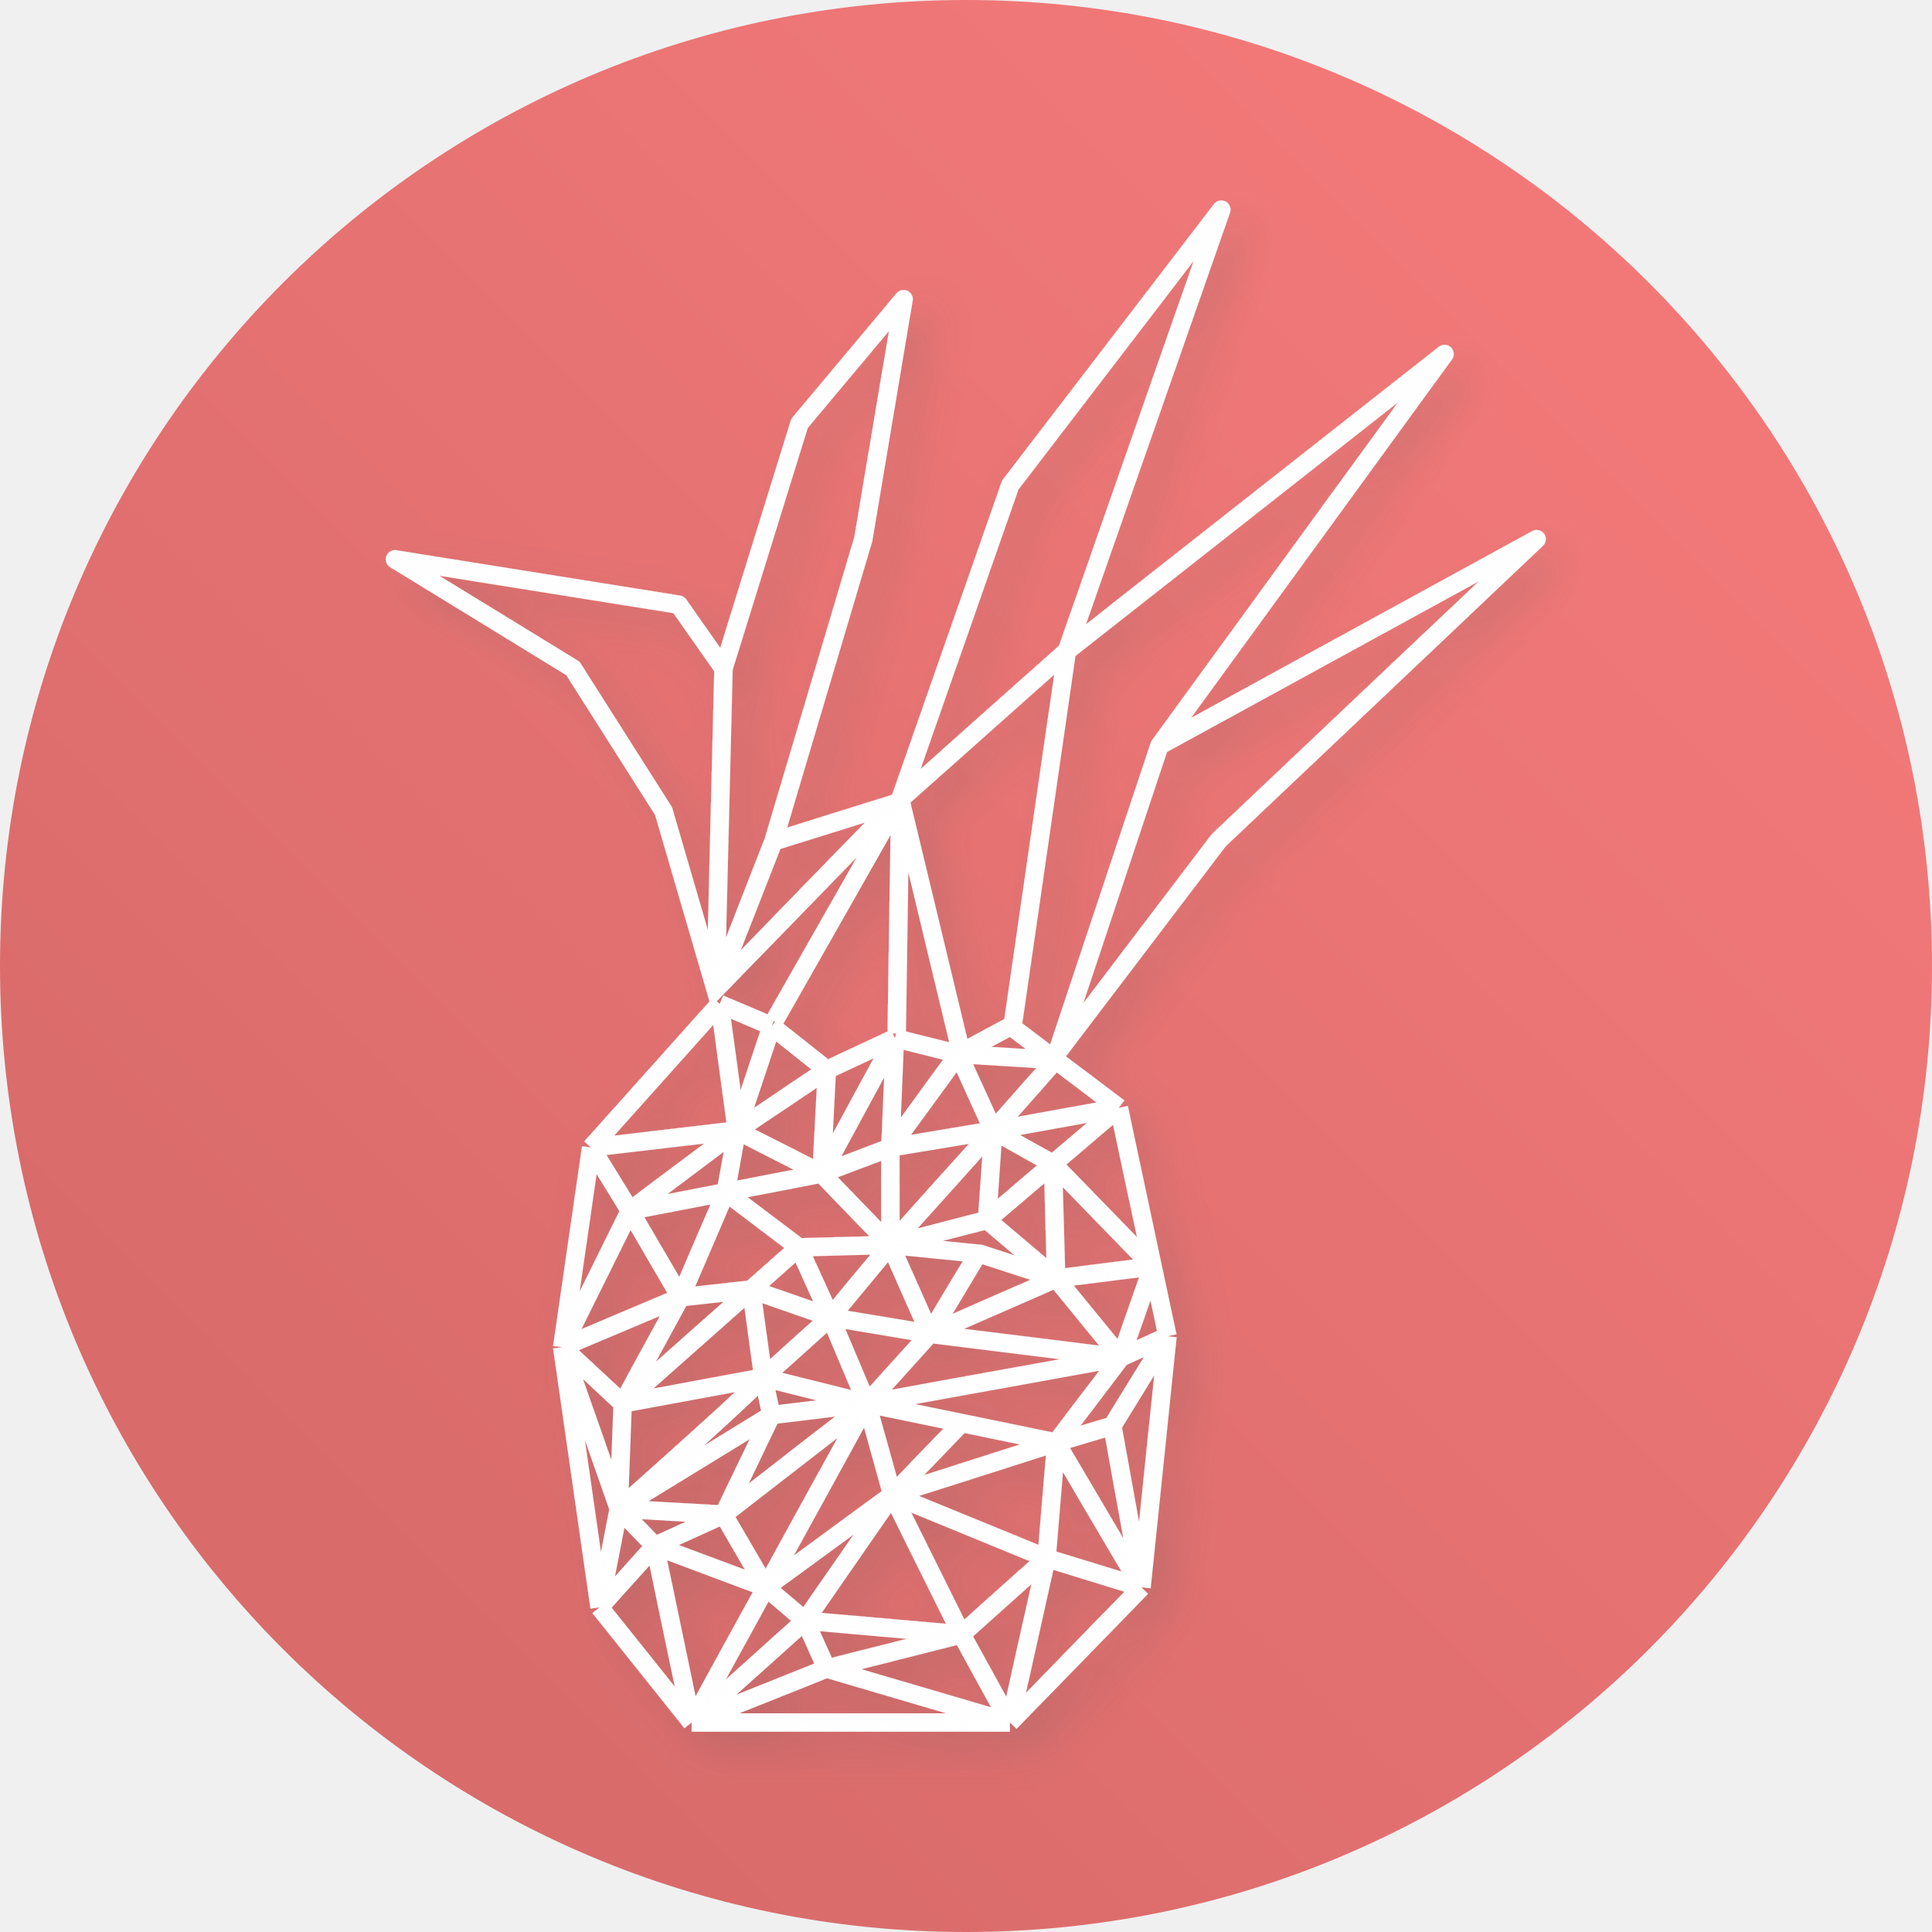
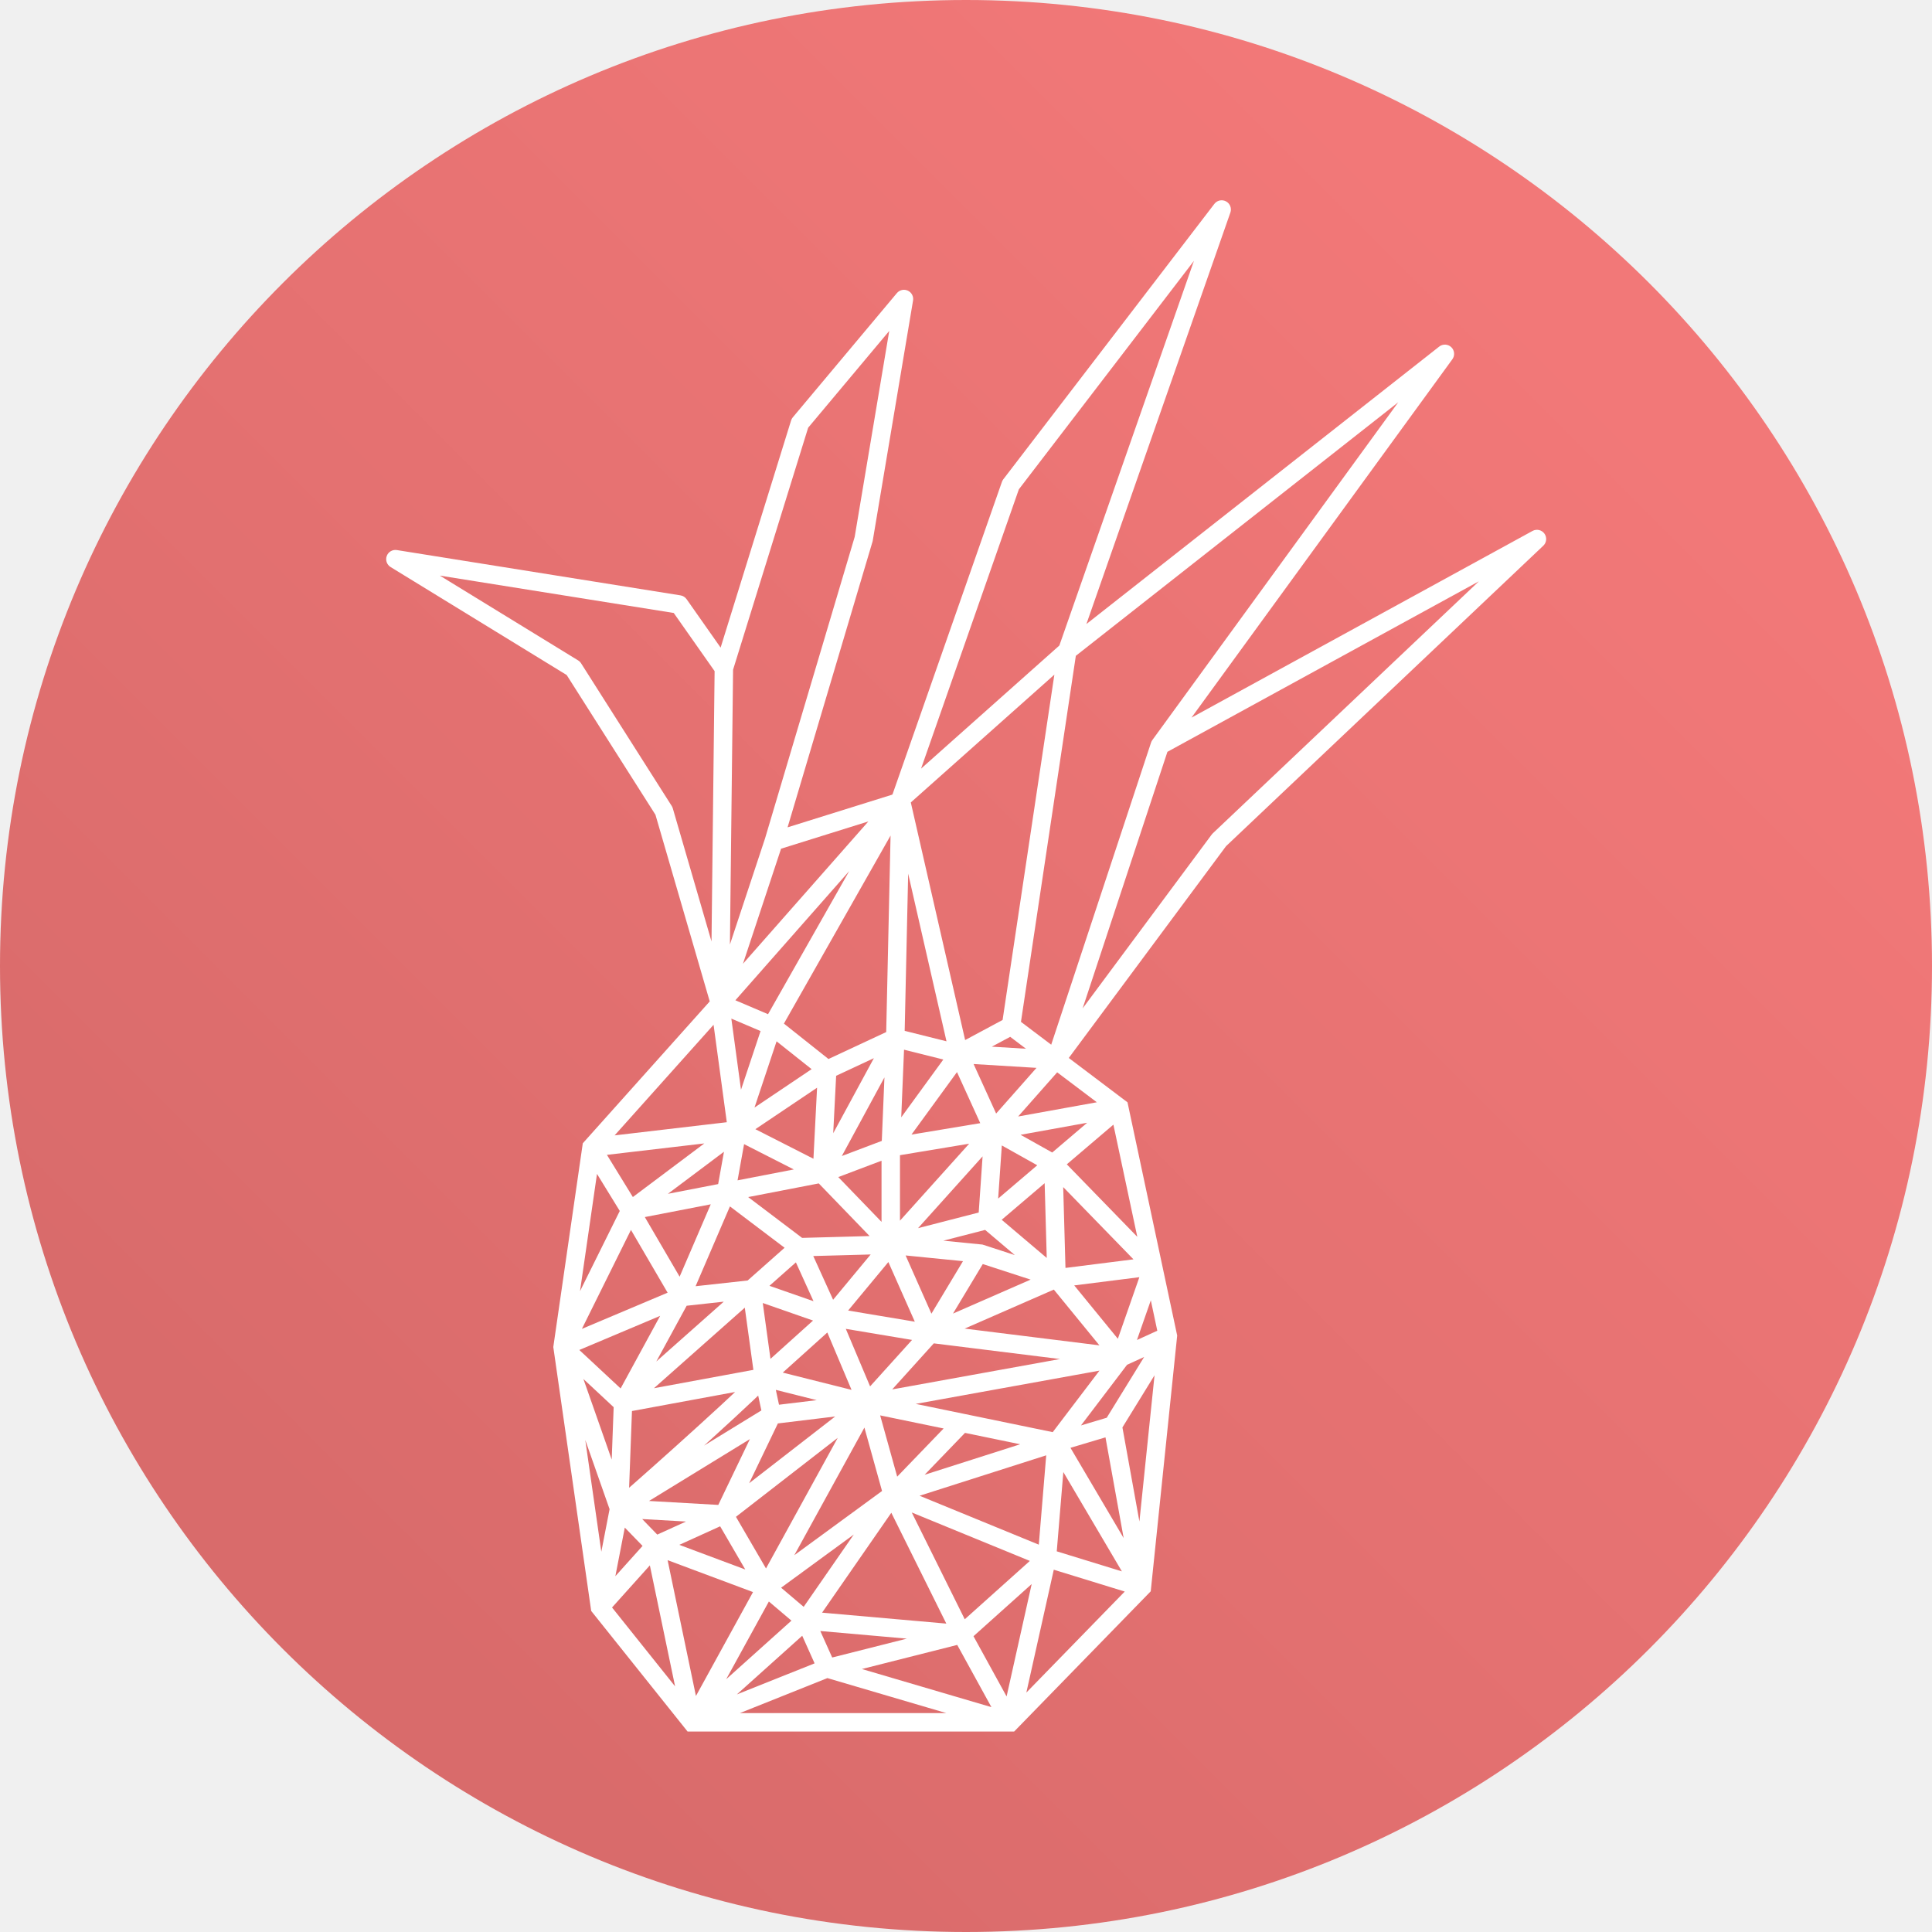
<svg xmlns="http://www.w3.org/2000/svg" width="5238" height="5238" viewBox="0 0 5238 5238" fill="none">
-   <g clip-path="url(#clip0_4176_7859)">
-     <rect width="5238" height="5238" rx="2619" fill="url(#paint0_linear_4176_7859)" />
-     <g filter="url(#filter0_di_4176_7859)">
-       <path d="M1940.06 2682.17L1916.06 2689.17L1928.08 2730.35L1957.99 2699.6L1940.06 2682.17ZM1799.1 2199.11L1823.1 2192.11C1822.44 2189.85 1821.46 2187.69 1820.2 2185.7L1799.1 2199.11ZM1553.37 1812.32L1574.47 1798.92C1572.43 1795.7 1569.69 1793 1566.44 1791.01L1553.37 1812.32ZM1071.02 1516.54L1074.97 1491.85C1063.19 1489.97 1051.71 1496.68 1047.58 1507.87C1043.44 1519.06 1047.78 1531.62 1057.95 1537.85L1071.02 1516.54ZM1840.05 1639.4L1860.51 1625.03C1856.62 1619.5 1850.67 1615.78 1843.99 1614.72L1840.05 1639.4ZM2167.68 1147.95L2148.52 1131.9C2146.39 1134.44 2144.79 1137.38 2143.81 1140.55L2167.68 1147.95ZM2449.81 811.22L2474.47 815.358C2476.33 804.233 2470.52 793.236 2460.28 788.515C2450.03 783.794 2437.89 786.518 2430.65 795.164L2449.81 811.22ZM2340.6 1461.94L2364.56 1469.06C2364.86 1468.08 2365.09 1467.08 2365.26 1466.07L2340.6 1461.94ZM2739.05 1315.15L2719.2 1299.94C2717.59 1302.04 2716.33 1304.39 2715.45 1306.88L2739.05 1315.15ZM3311.21 568.538L3334.81 576.795C3338.87 565.201 3333.9 552.379 3323.09 546.542C3312.29 540.705 3298.84 543.582 3291.37 553.331L3311.21 568.538ZM3916.42 959.857L3936.64 974.571C3943.98 964.479 3942.76 950.515 3933.77 941.854C3924.78 933.193 3910.78 932.49 3900.97 940.206L3916.42 959.857ZM3143.47 2021.64L3123.26 2006.93C3121.75 2009 3120.57 2011.3 3119.76 2013.74L3143.47 2021.64ZM2865.81 2854.76L2842.09 2846.86L2885.71 2869.89L2865.81 2854.76ZM3304.23 2278.06L3287.04 2259.91C3286.06 2260.84 3285.15 2261.85 3284.33 2262.93L3304.23 2278.06ZM4165.97 1461.94L4183.16 1480.09C4192.29 1471.45 4193.58 1457.37 4186.18 1447.22C4178.78 1437.06 4164.99 1433.97 4153.97 1440.01L4165.97 1461.94ZM2431.17 2177.07L2449.1 2194.5L2449.1 2194.5L2431.17 2177.07ZM1964.06 2675.17L1823.1 2192.11L1775.1 2206.11L1916.06 2689.17L1964.06 2675.17ZM1820.2 2185.7L1574.47 1798.92L1532.27 1825.73L1778 2212.52L1820.2 2185.7ZM1566.44 1791.01L1084.09 1495.23L1057.95 1537.85L1540.3 1833.63L1566.44 1791.01ZM1067.08 1541.23L1836.11 1664.09L1843.99 1614.72L1074.97 1491.85L1067.08 1541.23ZM1819.6 1653.78L1941.1 1826.69L1982.01 1797.95L1860.51 1625.03L1819.6 1653.78ZM1936.56 1811.7L1915.07 2681.55L1965.05 2682.79L1986.55 1812.94L1936.56 1811.7ZM1985.43 1819.73L2191.56 1155.36L2143.81 1140.55L1937.68 1804.91L1985.43 1819.73ZM2186.85 1164.01L2468.98 827.275L2430.65 795.164L2148.52 1131.9L2186.85 1164.01ZM2425.16 807.082L2315.95 1457.8L2365.26 1466.07L2474.47 815.358L2425.16 807.082ZM2316.64 1454.81L2072.99 2274.36L2120.91 2288.61L2364.56 1469.06L2316.64 1454.81ZM2073.67 2272.37L1916.78 2673.05L1963.34 2691.28L2120.23 2290.6L2073.67 2272.37ZM2418.97 2154.91L2077.33 2756.21L2120.8 2780.91L2462.45 2179.61L2418.97 2154.91ZM2464.31 2175.52L2762.64 1323.41L2715.45 1306.88L2417.12 2159L2464.31 2175.52ZM2758.89 1330.35L3331.06 583.745L3291.37 553.331L2719.2 1299.94L2758.89 1330.35ZM3287.62 560.282L2868.96 1756.8L2916.15 1773.32L3334.81 576.795L3287.62 560.282ZM2875.93 1746.39L2424.09 2148.58L2457.33 2185.93L2909.18 1783.73L2875.93 1746.39ZM2456.17 2802.52L2465.71 2167.63L2415.71 2166.88L2406.17 2801.77L2456.17 2802.52ZM2626.44 2831.79L2465.02 2161.4L2416.41 2173.11L2577.82 2843.5L2626.44 2831.79ZM2867.81 1761.48L2721.34 2773.58L2770.82 2780.74L2917.3 1768.64L2867.81 1761.48ZM2908.01 1784.71L3931.88 979.509L3900.97 940.206L2877.1 1745.41L2908.01 1784.71ZM3896.21 945.144L3123.26 2006.93L3163.69 2036.36L3936.64 974.571L3896.21 945.144ZM3119.76 2013.74L2842.09 2846.86L2889.53 2862.67L3167.19 2029.55L3119.76 2013.74ZM2885.71 2869.89L3324.14 2293.19L3284.33 2262.93L2845.91 2839.63L2885.71 2869.89ZM3321.43 2296.21L4183.16 1480.09L4148.78 1443.78L3287.04 2259.91L3321.43 2296.21ZM4153.97 1440.01L3131.47 1999.71L3155.48 2043.57L4177.98 1483.87L4153.97 1440.01ZM1957.99 2699.6L2449.1 2194.5L2413.25 2159.64L1922.14 2664.74L1957.99 2699.6ZM2449.1 2194.5L2458.64 2184.68L2422.79 2149.83L2413.25 2159.64L2449.1 2194.5ZM2104.41 2305.35L2438.63 2200.93L2423.72 2153.21L2089.5 2257.62L2104.41 2305.35Z" fill="white" />
-       <path d="M1951.12 2721.89L1602.73 3111.27M1951.12 2721.89L2092.05 2781.95M1951.12 2721.89L1997.71 3064.96M1602.73 3111.27L1524.37 3652.55M1602.73 3111.27L1997.71 3064.96M1602.73 3111.27L1707.88 3282.39M1524.37 3652.55L1707.88 3282.39M1524.37 3652.55L1844.99 3517.23M1524.37 3652.55L1688.17 3805.15M1524.37 3652.55L1524.75 3655.24M1625.63 4357.77L1875.17 4670M1625.63 4357.77L1677.54 4090.33M1625.63 4357.77L1524.75 3655.24M1625.63 4357.77L1775.3 4191.13M1875.17 4670H2738.05M1875.17 4670L1775.3 4191.13M1875.17 4670L2076.4 4303.65M1875.17 4670L2182.78 4393.86M1875.17 4670L2241.02 4523.73M2738.05 4670L3094.89 4303.65M2738.05 4670L2837.5 4224.49M2738.05 4670L2606.86 4431.23M2738.05 4670L2241.02 4523.73M3094.89 4303.65L3165.31 3622.82M3094.89 4303.65L2863.51 3911.01M3094.89 4303.65L3015.82 3865.54M3094.89 4303.65L2837.5 4224.49M3165.31 3622.82L3124.96 3433.38M3165.31 3622.82L3038.61 3680.54M3165.31 3622.82L3015.82 3865.54M3033.37 3003.44L2692.94 3064.96M3033.37 3003.44L3124.96 3433.38M3033.37 3003.44L2854.77 3155.53M3033.37 3003.44L2861.82 2873.88M2598.6 2857.83L2740.1 2781.95L2861.82 2873.88M2598.6 2857.83L2426.33 2814.76M2598.6 2857.83L2414.03 3111.27M2598.6 2857.83L2861.82 2873.88M2598.6 2857.83L2692.94 3064.96M2426.33 2814.76L2241.76 2900.9M2426.33 2814.76L2414.03 3111.27M2426.33 2814.76L2227.4 3181.86M2241.76 2900.9L2092.05 2781.95M2241.76 2900.9L1997.71 3064.96M2241.76 2900.9L2227.4 3181.86M2092.05 2781.95L1997.71 3064.96M1997.71 3064.96L2227.4 3181.86M1997.71 3064.96L1707.88 3282.39M1997.71 3064.96L1967.64 3232.13M2414.03 3111.27L2227.4 3181.86M2414.03 3111.27L2692.94 3064.96M2414.03 3111.27V3375.16M2227.4 3181.86L1967.64 3232.13M2227.4 3181.86L2414.03 3375.16M2692.94 3064.96L2861.82 2873.88M2692.94 3064.96L2854.77 3155.53M2692.94 3064.96L2676.18 3307.62M2692.94 3064.96L2414.03 3375.16M1707.88 3282.39L1967.64 3232.13M1707.88 3282.39L1844.99 3517.23M3124.96 3433.38L2854.77 3155.53M3124.96 3433.38L2863.51 3466.36M3124.96 3433.38L3038.61 3680.54M2676.18 3307.62L2854.77 3155.53M2676.18 3307.62L2414.03 3375.16M2676.18 3307.62L2863.51 3466.36M2854.77 3155.53L2863.51 3466.36M1967.64 3232.13L2165.6 3381.91M1967.64 3232.13L1844.99 3517.23M2414.03 3375.16L2165.6 3381.91M2414.03 3375.16L2251.44 3571.13M2414.03 3375.16L2520.92 3616.21M2414.03 3375.16L2651.66 3398.8M2863.51 3466.36L2657.55 3399.39L2651.66 3398.8M2863.51 3466.36L2520.92 3616.21M2863.51 3466.36L3038.61 3680.54M2165.6 3381.91L2036.67 3496.16M2165.6 3381.91L2251.44 3571.13M1844.99 3517.23L2036.67 3496.16M1844.99 3517.23L1688.17 3805.15M2036.67 3496.16L2251.44 3571.13M2036.67 3496.16L1688.17 3805.15M2036.67 3496.16L2069.6 3734.74M2251.44 3571.13L2520.92 3616.21M2251.44 3571.13L2069.6 3734.74M2251.44 3571.13L2350.22 3805.15M2520.92 3616.21L2651.66 3398.8M2520.92 3616.21L3038.61 3680.54M2520.92 3616.21L2350.22 3805.15M3038.61 3680.54L2350.22 3805.15M3038.61 3680.54L2863.51 3911.01M1688.17 3805.15L2069.6 3734.74M1688.17 3805.15L1677.54 4090.33M2069.6 3734.74C1973.08 3831.49 1675.66 4094.38 1677.54 4090.33M2069.6 3734.74L2350.22 3805.15M2069.6 3734.74L2091.38 3836.56M1677.54 4090.33L1524.75 3655.24M1677.54 4090.33L2091.38 3836.56M1677.54 4090.33L1775.3 4191.13M1677.54 4090.33L1961.7 4106.54M2350.22 3805.15L2091.38 3836.56M2350.22 3805.15L1961.7 4106.54M2350.22 3805.15L2606.86 3858.08M2350.22 3805.15L2419.11 4052.85M2350.22 3805.15L2076.4 4303.65M2863.51 3911.01L3015.82 3865.54M2863.51 3911.01L2606.86 3858.08M2863.51 3911.01L2419.11 4052.85M2863.51 3911.01L2837.5 4224.49M2091.38 3836.56L1961.7 4106.54M1961.7 4106.54L1775.3 4191.13M1961.7 4106.54L2076.4 4303.65M1775.3 4191.13L2076.4 4303.65M2606.86 3858.08L2419.11 4052.85M2419.11 4052.85L2837.5 4224.49M2419.11 4052.85L2606.86 4431.23M2419.11 4052.85L2076.4 4303.65M2419.11 4052.85L2182.78 4393.86M2837.5 4224.49L2606.86 4431.23M2606.86 4431.23L2182.78 4393.86M2606.86 4431.23L2241.02 4523.73M2076.4 4303.65L2182.78 4393.86M2182.78 4393.86L2241.02 4523.73" stroke="white" stroke-width="50" />
-     </g>
+   <g clip-path="url(#clip0_5559_8099)">
+     <rect width="5238" height="5238" rx="2619" fill="url(#paint0_linear_5559_8099)" />
+     <path d="M1800.08 2198.57L1824.08 2191.59C1823.42 2189.32 1822.44 2187.16 1821.18 2185.17L1800.08 2198.57ZM1554.35 1811.78L1575.45 1798.38C1573.41 1795.16 1570.66 1792.46 1567.42 1790.47L1554.35 1811.78ZM1072 1516L1075.94 1491.32C1064.16 1489.43 1052.69 1496.14 1048.55 1507.33C1044.41 1518.52 1048.76 1531.08 1058.93 1537.32L1072 1516ZM1841.03 1638.87L1861.48 1624.49C1857.6 1618.96 1851.64 1615.24 1844.97 1614.18L1841.03 1638.87ZM2168.66 1147.42L2149.5 1131.36C2147.37 1133.9 2145.77 1136.84 2144.78 1140.01L2168.66 1147.42ZM2450.79 810.682L2475.44 814.82C2477.31 803.695 2471.5 792.698 2461.25 787.977C2451.01 783.256 2438.87 785.98 2431.63 794.626L2450.79 810.682ZM2341.58 1461.4L2365.54 1468.52C2365.83 1467.54 2366.06 1466.54 2366.23 1465.54L2341.58 1461.4ZM2740.02 1314.61L2720.18 1299.4C2718.57 1301.5 2717.3 1303.85 2716.43 1306.35L2740.02 1314.61ZM3312.19 568L3335.79 576.257C3339.84 564.663 3334.88 551.841 3324.07 546.004C3313.26 540.166 3299.82 543.044 3292.35 552.793L3312.19 568ZM3917.4 959.319L3937.61 974.033C3944.96 963.941 3943.74 949.977 3934.75 941.316C3925.76 932.655 3911.76 931.952 3901.95 939.668L3917.4 959.319ZM3144.45 2021.1L3124.24 2006.39C3122.72 2008.48 3121.53 2010.8 3120.71 2013.26L3144.45 2021.1ZM3305.21 2277.52L3288.02 2259.37C3286.97 2260.37 3286 2261.45 3285.14 2262.62L3305.21 2277.52ZM4166.95 1461.4L4184.14 1479.55C4193.27 1470.91 4194.56 1456.84 4187.16 1446.68C4179.76 1436.52 4165.97 1433.43 4154.95 1439.47L4166.95 1461.4ZM1603.7 3110.73L1585.07 3094.06L1580.04 3099.68L1578.96 3107.15L1603.7 3110.73ZM1525.34 3652.01L1500.6 3648.43L1500.09 3651.99L1500.6 3655.56L1525.34 3652.01ZM1626.61 4357.23L1601.86 4360.79L1602.83 4367.52L1607.08 4372.84L1626.61 4357.23ZM1876.15 4669.46L1856.62 4685.07L1864.12 4694.46H1876.15V4669.46ZM2739.03 4669.46V4694.46H2749.58L2756.94 4686.9L2739.03 4669.46ZM3095.87 4303.11L3113.78 4320.56L3119.84 4314.33L3120.74 4305.68L3095.87 4303.11ZM3166.29 3622.28L3191.15 3624.85L3191.56 3620.93L3190.74 3617.07L3166.29 3622.28ZM3034.35 3002.9L3058.8 2997.69L3056.85 2988.57L3049.41 2982.95L3034.35 3002.9ZM2658.53 3398.85L2666.26 3375.07L2663.69 3374.24L2661 3373.97L2658.53 3398.85ZM1525.73 3654.7L1500.98 3658.25H1500.98L1525.73 3654.7ZM2607.84 3857.54L2612.89 3833.05L2607.84 3857.54ZM1976.1 2714.37L1824.08 2191.59L1776.07 2205.55L1928.09 2728.33L1976.1 2714.37ZM1821.18 2185.17L1575.45 1798.38L1533.25 1825.19L1778.97 2211.98L1821.18 2185.17ZM1567.42 1790.47L1085.07 1494.69L1058.93 1537.32L1541.28 1833.1L1567.42 1790.47ZM1068.06 1540.69L1837.08 1663.55L1844.97 1614.18L1075.94 1491.32L1068.06 1540.69ZM1820.57 1653.24L1942.08 1826.16L1982.99 1797.41L1861.48 1624.49L1820.57 1653.24ZM1937.53 1811.5L1927.1 2721.06L1977.09 2721.64L1987.53 1812.07L1937.53 1811.5ZM1986.41 1819.19L2192.54 1154.82L2144.78 1140.01L1938.65 1804.37L1986.41 1819.19ZM2187.82 1163.47L2469.95 826.737L2431.63 794.626L2149.5 1131.36L2187.82 1163.47ZM2426.13 806.544L2316.92 1457.26L2366.23 1465.54L2475.44 814.82L2426.13 806.544ZM2317.61 1454.27L2073.96 2273.82L2121.89 2288.07L2365.54 1468.52L2317.61 1454.27ZM2074.19 2273.09L1928.36 2713.49L1975.83 2729.21L2121.66 2288.8L2074.19 2273.09ZM2419.94 2154.38L2071.28 2769.08L2114.77 2793.75L2463.43 2179.05L2419.94 2154.38ZM2465.28 2174.98L2763.62 1322.87L2716.43 1306.35L2418.09 2158.46L2465.28 2174.98ZM2759.87 1329.81L3332.03 583.207L3292.35 552.793L2720.18 1299.4L2759.87 1329.81ZM3288.59 559.743L2869.93 1756.27L2917.13 1772.78L3335.79 576.257L3288.59 559.743ZM2876.91 1745.85L2425.07 2148.05L2458.31 2185.39L2910.15 1783.2L2876.91 1745.85ZM2452.3 2814.78L2466.68 2167.27L2416.69 2166.16L2402.31 2813.67L2452.3 2814.78ZM2623.95 2851.72L2466.06 2161.15L2417.32 2172.29L2575.2 2862.86L2623.95 2851.72ZM2868.81 1760.82L2716.36 2777.71L2765.8 2785.12L2918.25 1768.23L2868.81 1760.82ZM2908.98 1784.17L3932.86 978.97L3901.95 939.668L2878.08 1744.87L2908.98 1784.17ZM3897.19 944.606L3124.24 2006.39L3164.66 2035.82L3937.61 974.033L3897.19 944.606ZM3120.71 2013.26L2839.06 2865.5L2886.54 2881.18L3168.19 2028.95L3120.71 2013.26ZM2882.87 2888.24L3325.28 2292.43L3285.14 2262.62L2842.73 2858.44L2882.87 2888.24ZM3322.4 2295.67L4184.14 1479.55L4149.76 1443.25L3288.02 2259.37L3322.4 2295.67ZM4154.95 1439.47L3132.45 1999.17L3156.46 2043.03L4178.95 1483.33L4154.95 1439.47ZM1970.85 2737.88L2450.91 2193.06L2413.39 2160L1933.34 2704.82L1970.85 2737.88ZM2450.07 2193.96L2459.61 2184.15L2423.76 2149.29L2414.22 2159.1L2450.07 2193.96ZM2105.38 2304.81L2439.6 2200.39L2424.69 2152.67L2090.47 2257.08L2105.38 2304.81ZM1933.46 2704.68L1585.07 3094.06L1622.33 3127.4L1970.73 2738.02L1933.46 2704.68ZM1578.96 3107.15L1500.6 3648.43L1550.09 3655.59L1628.45 3114.31L1578.96 3107.15ZM1607.08 4372.84L1856.62 4685.07L1895.68 4653.85L1646.14 4341.62L1607.08 4372.84ZM1876.15 4694.46H2739.03V4644.46H1876.15V4694.46ZM2756.94 4686.9L3113.78 4320.56L3077.96 4285.67L2721.12 4652.02L2756.94 4686.9ZM3120.74 4305.68L3191.15 3624.85L3141.42 3619.71L3071 4300.54L3120.74 4305.68ZM2729.27 2759.38L2587.76 2835.26L2611.39 2879.32L2752.89 2803.44L2729.27 2759.38ZM2605.64 2833.04L2433.37 2789.97L2421.24 2838.48L2593.51 2881.55L2605.64 2833.04ZM2416.73 2791.57L2232.16 2877.7L2253.31 2923.01L2437.88 2836.88L2416.73 2791.57ZM2258.29 2880.78L2108.58 2761.84L2077.47 2800.99L2227.18 2919.93L2258.29 2880.78ZM2102.83 2758.41L1961.9 2698.35L1942.29 2744.35L2083.22 2804.41L2102.83 2758.41ZM1927.32 2724.72L1973.91 3067.79L2023.46 3061.06L1976.87 2717.99L1927.32 2724.72ZM2022.4 3072.33L2116.74 2789.32L2069.31 2773.51L1974.97 3056.52L2022.4 3072.33ZM2228.79 2879.61L1984.74 3043.68L2012.64 3085.17L2256.68 2921.11L2228.79 2879.61ZM2435.21 3125.45L2619.78 2872.01L2579.37 2842.57L2394.79 3096.01L2435.21 3125.45ZM2402.33 2813.19L2390.02 3109.7L2439.98 3111.77L2452.28 2815.26L2402.33 2813.19ZM1987.35 3086.7L2217.04 3203.6L2239.72 3159.04L2010.03 3042.14L1987.35 3086.7ZM2250.36 3193.23L2449.29 2826.14L2405.33 2802.31L2206.4 3169.41L2250.36 3193.23ZM2253.35 3182.6L2267.7 2901.63L2217.77 2899.08L2203.41 3180.04L2253.35 3182.6ZM2406.16 3087.35L2219.53 3157.94L2237.22 3204.7L2423.85 3134.12L2406.16 3087.35ZM2698.36 3089.02L3038.79 3027.5L3029.9 2978.3L2689.47 3039.82L2698.36 3089.02ZM2598.05 2882.25L2861.28 2898.29L2864.32 2848.39L2601.1 2832.34L2598.05 2882.25ZM2844.07 2856.78L2675.18 3047.87L2712.64 3080.98L2881.53 2889.9L2844.07 2856.78ZM2576.82 2867.65L2671.16 3074.79L2716.66 3054.06L2622.33 2846.93L2576.82 2867.65ZM2419.1 3135.39L2698.01 3089.09L2689.82 3039.76L2410.91 3086.07L2419.1 3135.39ZM1995.78 3039.59L1600.79 3085.9L1606.61 3135.56L2001.6 3089.25L1995.78 3039.59ZM1983.68 3044.43L1693.86 3261.86L1723.86 3301.85L2013.69 3084.42L1983.68 3044.43ZM1686.46 3270.75L1502.95 3640.9L1547.74 3663.11L1731.26 3292.96L1686.46 3270.75ZM1582.4 3123.82L1687.56 3294.94L1730.16 3268.77L1625 3097.64L1582.4 3123.82ZM3190.74 3617.07L3150.38 3427.64L3101.48 3438.05L3141.83 3627.49L3190.74 3617.07ZM3150.38 3427.64L3058.8 2997.69L3009.89 3008.11L3101.48 3438.05L3150.38 3427.64ZM2693.36 3326.12L2871.96 3174.02L2839.54 3135.96L2660.95 3288.05L2693.36 3326.12ZM2871.96 3174.02L3050.55 3021.93L3018.14 2983.87L2839.54 3135.96L2871.96 3174.02ZM2867.96 3133.17L2706.12 3042.61L2681.7 3086.24L2843.54 3176.81L2867.96 3133.17ZM2668.97 3062.7L2652.21 3305.36L2702.1 3308.8L2718.85 3066.15L2668.97 3062.7ZM1713.61 3306.4L1973.37 3256.13L1963.87 3207.04L1704.11 3257.31L1713.61 3306.4ZM1973.37 3256.13L2233.13 3205.86L2223.63 3156.77L1963.87 3207.04L1973.37 3256.13ZM2837.83 3172.42L3108.01 3450.27L3143.86 3415.42L2873.67 3137.56L2837.83 3172.42ZM2210.39 3198.68L2397.02 3391.99L2432.99 3357.26L2246.36 3163.96L2210.39 3198.68ZM2421.24 3398.83L2683.39 3331.29L2670.92 3282.87L2408.76 3350.41L2421.24 3398.83ZM2440 3374.62V3110.73H2390V3374.62H2440ZM2675.32 3047.71L2396.41 3357.91L2433.59 3391.34L2712.5 3081.14L2675.32 3047.71ZM2660.99 3326.16L2848.32 3484.89L2880.65 3446.75L2693.32 3288.01L2660.99 3326.16ZM2867.61 3490.62L3129.06 3457.65L3122.8 3408.04L2861.36 3441.02L2867.61 3490.62ZM2889.48 3465.12L2880.74 3154.29L2830.76 3155.69L2839.49 3466.52L2889.48 3465.12ZM2650.8 3422.62L2856.75 3489.59L2872.22 3442.04L2666.26 3375.07L2650.8 3422.62ZM1953.53 3251.52L2151.5 3401.3L2181.66 3361.43L1983.7 3211.65L1953.53 3251.52ZM2167.26 3406.36L2415.68 3399.61L2414.32 3349.63L2165.9 3356.38L2167.26 3406.36ZM1836.24 3493.65L1515.62 3628.97L1535.06 3675.04L1855.68 3539.72L1836.24 3493.65ZM1687.27 3294.46L1824.37 3529.29L1867.55 3504.08L1730.45 3269.25L1687.27 3294.46ZM1945.65 3221.71L1823 3506.81L1868.93 3526.57L1991.58 3241.47L1945.65 3221.71ZM1993.22 3236.01L2023.29 3068.85L1974.08 3060L1944.01 3227.16L1993.22 3236.01ZM2150 3362.66L2021.07 3476.91L2054.23 3514.33L2183.16 3400.08L2150 3362.66ZM2034.92 3470.77L1843.23 3491.84L1848.69 3541.54L2040.38 3520.47L2034.92 3470.77ZM2029.41 3519.23L2244.18 3594.19L2260.66 3546.99L2045.89 3472.02L2029.41 3519.23ZM2275.19 3560.26L2189.35 3371.04L2143.81 3391.69L2229.65 3580.92L2275.19 3560.26ZM2395.76 3358.66L2233.18 3554.63L2271.66 3586.55L2434.24 3390.59L2395.76 3358.66ZM2248.3 3595.25L2517.77 3640.33L2526.02 3591.02L2256.55 3545.93L2248.3 3595.25ZM2544.75 3605.54L2437.86 3364.49L2392.15 3384.76L2499.05 3625.81L2544.75 3605.54ZM2412.53 3399.5L2650.16 3423.14L2655.11 3373.39L2417.48 3349.75L2412.53 3399.5ZM2650.16 3423.14L2656.05 3423.73L2661 3373.97L2655.11 3373.39L2650.16 3423.14ZM2631.21 3385.38L2500.47 3602.79L2543.32 3628.56L2674.06 3411.15L2631.21 3385.38ZM2854.47 3442.91L2511.88 3592.77L2531.92 3638.58L2874.5 3488.72L2854.47 3442.91ZM2518.82 3640.48L3036.5 3704.81L3042.66 3655.19L2524.98 3590.86L2518.82 3640.48ZM3058.94 3664.18L2883.84 3450L2845.13 3481.64L3020.23 3695.83L3058.94 3664.18ZM3102.33 3424.6L3015.98 3671.76L3063.18 3688.25L3149.53 3441.09L3102.33 3424.6ZM3049.95 3702.75L3176.65 3645.03L3155.92 3599.53L3029.22 3657.25L3049.95 3702.75ZM1824.01 3504.73L1667.19 3792.65L1711.1 3816.57L1867.92 3528.64L1824.01 3504.73ZM1705.74 3823.32L2054.23 3514.33L2021.06 3476.92L1672.56 3785.91L1705.74 3823.32ZM1706.19 3786.32L1542.38 3633.72L1508.3 3670.3L1672.11 3822.9L1706.19 3786.32ZM1693.69 3829.2L2075.11 3758.79L2066.04 3709.62L1684.61 3780.03L1693.69 3829.2ZM2095.34 3730.78L2062.41 3492.2L2012.88 3499.04L2045.81 3737.62L2095.34 3730.78ZM2087.29 3752.79L2269.14 3589.18L2235.7 3552.01L2053.85 3715.62L2087.29 3752.79ZM1651.15 4362L1703.05 4094.59L1653.96 4085.07L1602.06 4352.47L1651.15 4362ZM1703.05 4094.56L1703.06 4094.52L1653.96 4085.06L1653.96 4085.1L1703.05 4094.56ZM1703.49 4090.72L1714.13 3805.54L1664.17 3803.68L1653.53 4088.86L1703.49 4090.72ZM1500.6 3655.56L1500.98 3658.25L1550.48 3651.14L1550.09 3648.45L1500.6 3655.56ZM1500.98 3658.25L1601.86 4360.79L1651.35 4353.68L1550.48 3651.14L1500.98 3658.25ZM1702.1 4081.51L1549.32 3646.41L1502.14 3662.98L1654.92 4098.08L1702.1 4081.51ZM1655.84 4079.26C1655.36 4080.3 1654.48 4082.35 1653.95 4085.11C1653.49 4087.5 1652.71 4093.37 1655.67 4100.01L1701.34 4079.66C1704.29 4086.28 1703.51 4092.14 1703.06 4094.53C1702.53 4097.26 1701.66 4099.31 1701.19 4100.32L1655.84 4079.26ZM1655.7 4100.08C1661.07 4112.01 1672.28 4114.63 1677.63 4114.82C1682.26 4114.99 1685.75 4113.79 1686.71 4113.46L1670.39 4066.2C1671.32 4065.88 1674.79 4064.69 1679.41 4064.85C1681.93 4064.94 1685.99 4065.47 1690.35 4067.82C1695.13 4070.39 1699.02 4074.49 1701.31 4079.58L1655.7 4100.08ZM1686.63 4113.49C1688.66 4112.8 1690.14 4111.99 1690.57 4111.76L1666.68 4067.84C1666.97 4067.68 1667.41 4067.44 1667.97 4067.19C1668.49 4066.94 1669.36 4066.55 1670.48 4066.17L1686.63 4113.49ZM1690.59 4111.75C1692.72 4110.59 1694.51 4109.16 1694.61 4109.09L1664.22 4069.39C1664.16 4069.43 1664.27 4069.35 1664.49 4069.19C1664.6 4069.11 1664.82 4068.96 1665.11 4068.77C1665.36 4068.61 1665.91 4068.26 1666.66 4067.85L1690.59 4111.75ZM1694.61 4109.09C1704.63 4101.42 1780.17 4035.04 1863.54 3960.14C1947.35 3884.85 2041.16 3799.09 2088.27 3751.86L2052.87 3716.55C2006.89 3762.64 1914.12 3847.5 1830.13 3922.95C1745.71 3998.78 1672.22 4063.26 1664.22 4069.39L1694.61 4109.09ZM2374.23 3794.89L2275.45 3560.87L2229.39 3580.31L2328.16 3814.33L2374.23 3794.89ZM2503.35 3598.91L2332.65 3787.85L2369.75 3821.37L2540.45 3632.43L2503.35 3598.91ZM2064.49 3758.45L2345.11 3828.86L2357.28 3780.36L2076.66 3709.95L2064.49 3758.45ZM2355.65 3829.21L3044.03 3704.6L3035.13 3655.4L2346.74 3780.01L2355.65 3829.21ZM2884.39 3925.59L3059.49 3695.13L3019.68 3664.88L2844.58 3895.34L2884.39 3925.59ZM3117.41 4290.42L2886.02 3897.78L2842.95 3923.16L3074.33 4315.8L3117.41 4290.42ZM3145 3609.17L2995.51 3851.88L3038.08 3878.11L3187.57 3635.39L3145 3609.17ZM3009.64 3841.04L2857.33 3886.51L2871.64 3934.42L3023.94 3888.95L3009.64 3841.04ZM2992.19 3869.44L3071.27 4307.55L3120.47 4298.67L3041.39 3860.55L2992.19 3869.44ZM1691.58 4111.1L1692.48 4110.55L1666.35 4067.93L1665.44 4068.48L1691.58 4111.1ZM1692.48 4110.55L2105.42 3857.33L2079.29 3814.7L1666.35 4067.93L1692.48 4110.55ZM2095.37 3860.83L2354.21 3829.43L2348.18 3779.79L2089.34 3811.2L2095.37 3860.83ZM2116.8 3830.79L2095.02 3728.97L2046.13 3739.43L2067.91 3841.25L2116.8 3830.79ZM2069.82 3825.19L1940.15 4095.18L1985.22 4116.83L2114.89 3846.84L2069.82 3825.19ZM1978 4125.76L2366.52 3824.36L2335.87 3784.86L1947.36 4086.25L1978 4125.76ZM1952.35 4083.24L1765.94 4167.83L1786.61 4213.36L1973.01 4128.77L1952.35 4083.24ZM1794.22 4173.19L1696.5 4072.43L1660.6 4107.24L1758.33 4208L1794.22 4173.19ZM1696.5 4072.43L1696.46 4072.39L1660.56 4107.19L1660.6 4107.23L1696.5 4072.43ZM1964.1 4081.04L1680.05 4064.84L1677.2 4114.76L1961.26 4130.96L1964.1 4081.04ZM1680.05 4064.84L1679.94 4064.83L1677.08 4114.75L1677.19 4114.76L1680.05 4064.84ZM1757.67 4173.89L1608.01 4340.53L1645.21 4373.94L1794.87 4207.3L1757.67 4173.89ZM1751.8 4195.7L1851.67 4674.56L1900.62 4664.36L1800.75 4185.49L1751.8 4195.7ZM3049.41 2982.95L2877.87 2853.39L2847.73 2893.29L3019.28 3022.85L3049.41 2982.95ZM2877.87 2853.39L2756.15 2761.46L2726.01 2801.36L2847.73 2893.29L2877.87 2853.39ZM2346.15 3829.1L2602.79 3882.02L2612.89 3833.05L2356.25 3780.13L2346.15 3829.1ZM2602.79 3882.02L2859.44 3934.95L2869.53 3885.98L2612.89 3833.05L2602.79 3882.02ZM2444.17 4045.61L2375.28 3797.91L2327.11 3811.31L2396 4059.01L2444.17 4045.61ZM2589.84 3840.19L2402.09 4034.96L2438.08 4069.66L2625.84 3874.89L2589.84 3840.19ZM2856.88 3886.65L2412.48 4028.49L2427.69 4076.12L2872.09 3934.28L2856.88 3886.65ZM2410.6 4075.44L2828.99 4247.08L2847.97 4200.82L2429.57 4029.18L2410.6 4075.44ZM2831.13 4247.84L3088.52 4327.01L3103.22 4279.22L2845.83 4200.05L2831.13 4247.84ZM2763.43 4674.91L2862.88 4229.39L2814.08 4218.5L2714.63 4664.01L2763.43 4674.91ZM2760.94 4657.42L2629.75 4418.65L2585.93 4442.73L2717.12 4681.5L2760.94 4657.42ZM2630.23 4419.58L2442.48 4041.2L2397.69 4063.42L2585.45 4441.81L2630.23 4419.58ZM2821.79 4205.33L2591.15 4412.08L2624.53 4449.31L2855.17 4242.56L2821.79 4205.33ZM2863.39 4226.01L2889.4 3912.53L2839.57 3908.4L2813.56 4221.88L2863.39 4226.01ZM2329.28 3792.58L2055.47 4291.08L2099.29 4315.15L2373.11 3816.65L2329.28 3792.58ZM2055.47 4291.08L1854.24 4657.42L1898.06 4681.5L2099.29 4315.15L2055.47 4291.08ZM1941.07 4118.58L2055.77 4315.69L2098.98 4290.54L1984.29 4093.43L1941.07 4118.58ZM1767.52 4214.01L2068.63 4326.53L2086.13 4279.69L1785.03 4167.18L1767.52 4214.01ZM2092.14 4323.29L2434.85 4072.48L2405.32 4032.13L2062.61 4282.94L2092.14 4323.29ZM2399.54 4038.07L2163.21 4379.08L2204.31 4407.56L2440.63 4066.55L2399.54 4038.07ZM2167.06 4374.72L1859.45 4650.86L1892.85 4688.06L2200.46 4411.93L2167.06 4374.72ZM2181.56 4418.23L2605.65 4455.6L2610.03 4405.79L2185.95 4368.42L2181.56 4418.23ZM2601.71 4406.46L2235.87 4498.95L2248.12 4547.43L2613.97 4454.93L2601.71 4406.46ZM2232.71 4499.97L1866.87 4646.25L1885.43 4692.67L2251.28 4546.4L2232.71 4499.97ZM2234.94 4547.17L2731.97 4693.44L2746.09 4645.48L2249.05 4499.21L2234.94 4547.17ZM2264.81 4512.96L2206.57 4383.1L2160.95 4403.55L2219.18 4533.42L2264.81 4512.96ZM2061.21 4322.18L2167.59 4412.39L2199.93 4374.26L2093.55 4284.04L2061.21 4322.18Z" fill="white" />
  </g>
  <defs>
-     <filter id="filter0_di_4176_7859" x="992.31" y="489.826" width="3359.79" height="4366.3" filterUnits="userSpaceOnUse" color-interpolation-filters="sRGB">
-       <feFlood flood-opacity="0" result="BackgroundImageFix" />
-       <feColorMatrix in="SourceAlpha" type="matrix" values="0 0 0 0 0 0 0 0 0 0 0 0 0 0 0 0 0 0 127 0" result="hardAlpha" />
-       <feOffset dx="53.71" dy="53.71" />
-       <feGaussianBlur stdDeviation="53.71" />
-       <feColorMatrix type="matrix" values="0 0 0 0 0.361 0 0 0 0 0.361 0 0 0 0 0.361 0 0 0 0.2 0" />
-       <feBlend mode="normal" in2="BackgroundImageFix" result="effect1_dropShadow_4176_7859" />
-       <feBlend mode="normal" in="SourceGraphic" in2="effect1_dropShadow_4176_7859" result="shape" />
-       <feColorMatrix in="SourceAlpha" type="matrix" values="0 0 0 0 0 0 0 0 0 0 0 0 0 0 0 0 0 0 127 0" result="hardAlpha" />
-       <feOffset dx="26.86" dy="26.86" />
-       <feGaussianBlur stdDeviation="26.855" />
-       <feComposite in2="hardAlpha" operator="arithmetic" k2="-1" k3="1" />
-       <feColorMatrix type="matrix" values="0 0 0 0 0.976 0 0 0 0 0.976 0 0 0 0 0.976 0 0 0 0.25 0" />
-       <feBlend mode="normal" in2="shape" result="effect2_innerShadow_4176_7859" />
-     </filter>
-     <linearGradient id="paint0_linear_4176_7859" x1="5238" y1="0" x2="-0" y2="5238" gradientUnits="userSpaceOnUse">
+     <linearGradient id="paint0_linear_5559_8099" x1="5238" y1="0" x2="-0" y2="5238" gradientUnits="userSpaceOnUse">
      <stop offset="0.182" stop-color="#F27878" />
      <stop offset="0.816" stop-color="#D96B6B" />
    </linearGradient>
-     <clipPath id="clip0_4176_7859">
+     <clipPath id="clip0_5559_8099">
      <rect width="5238" height="5238" rx="2619" fill="white" />
    </clipPath>
  </defs>
</svg>
